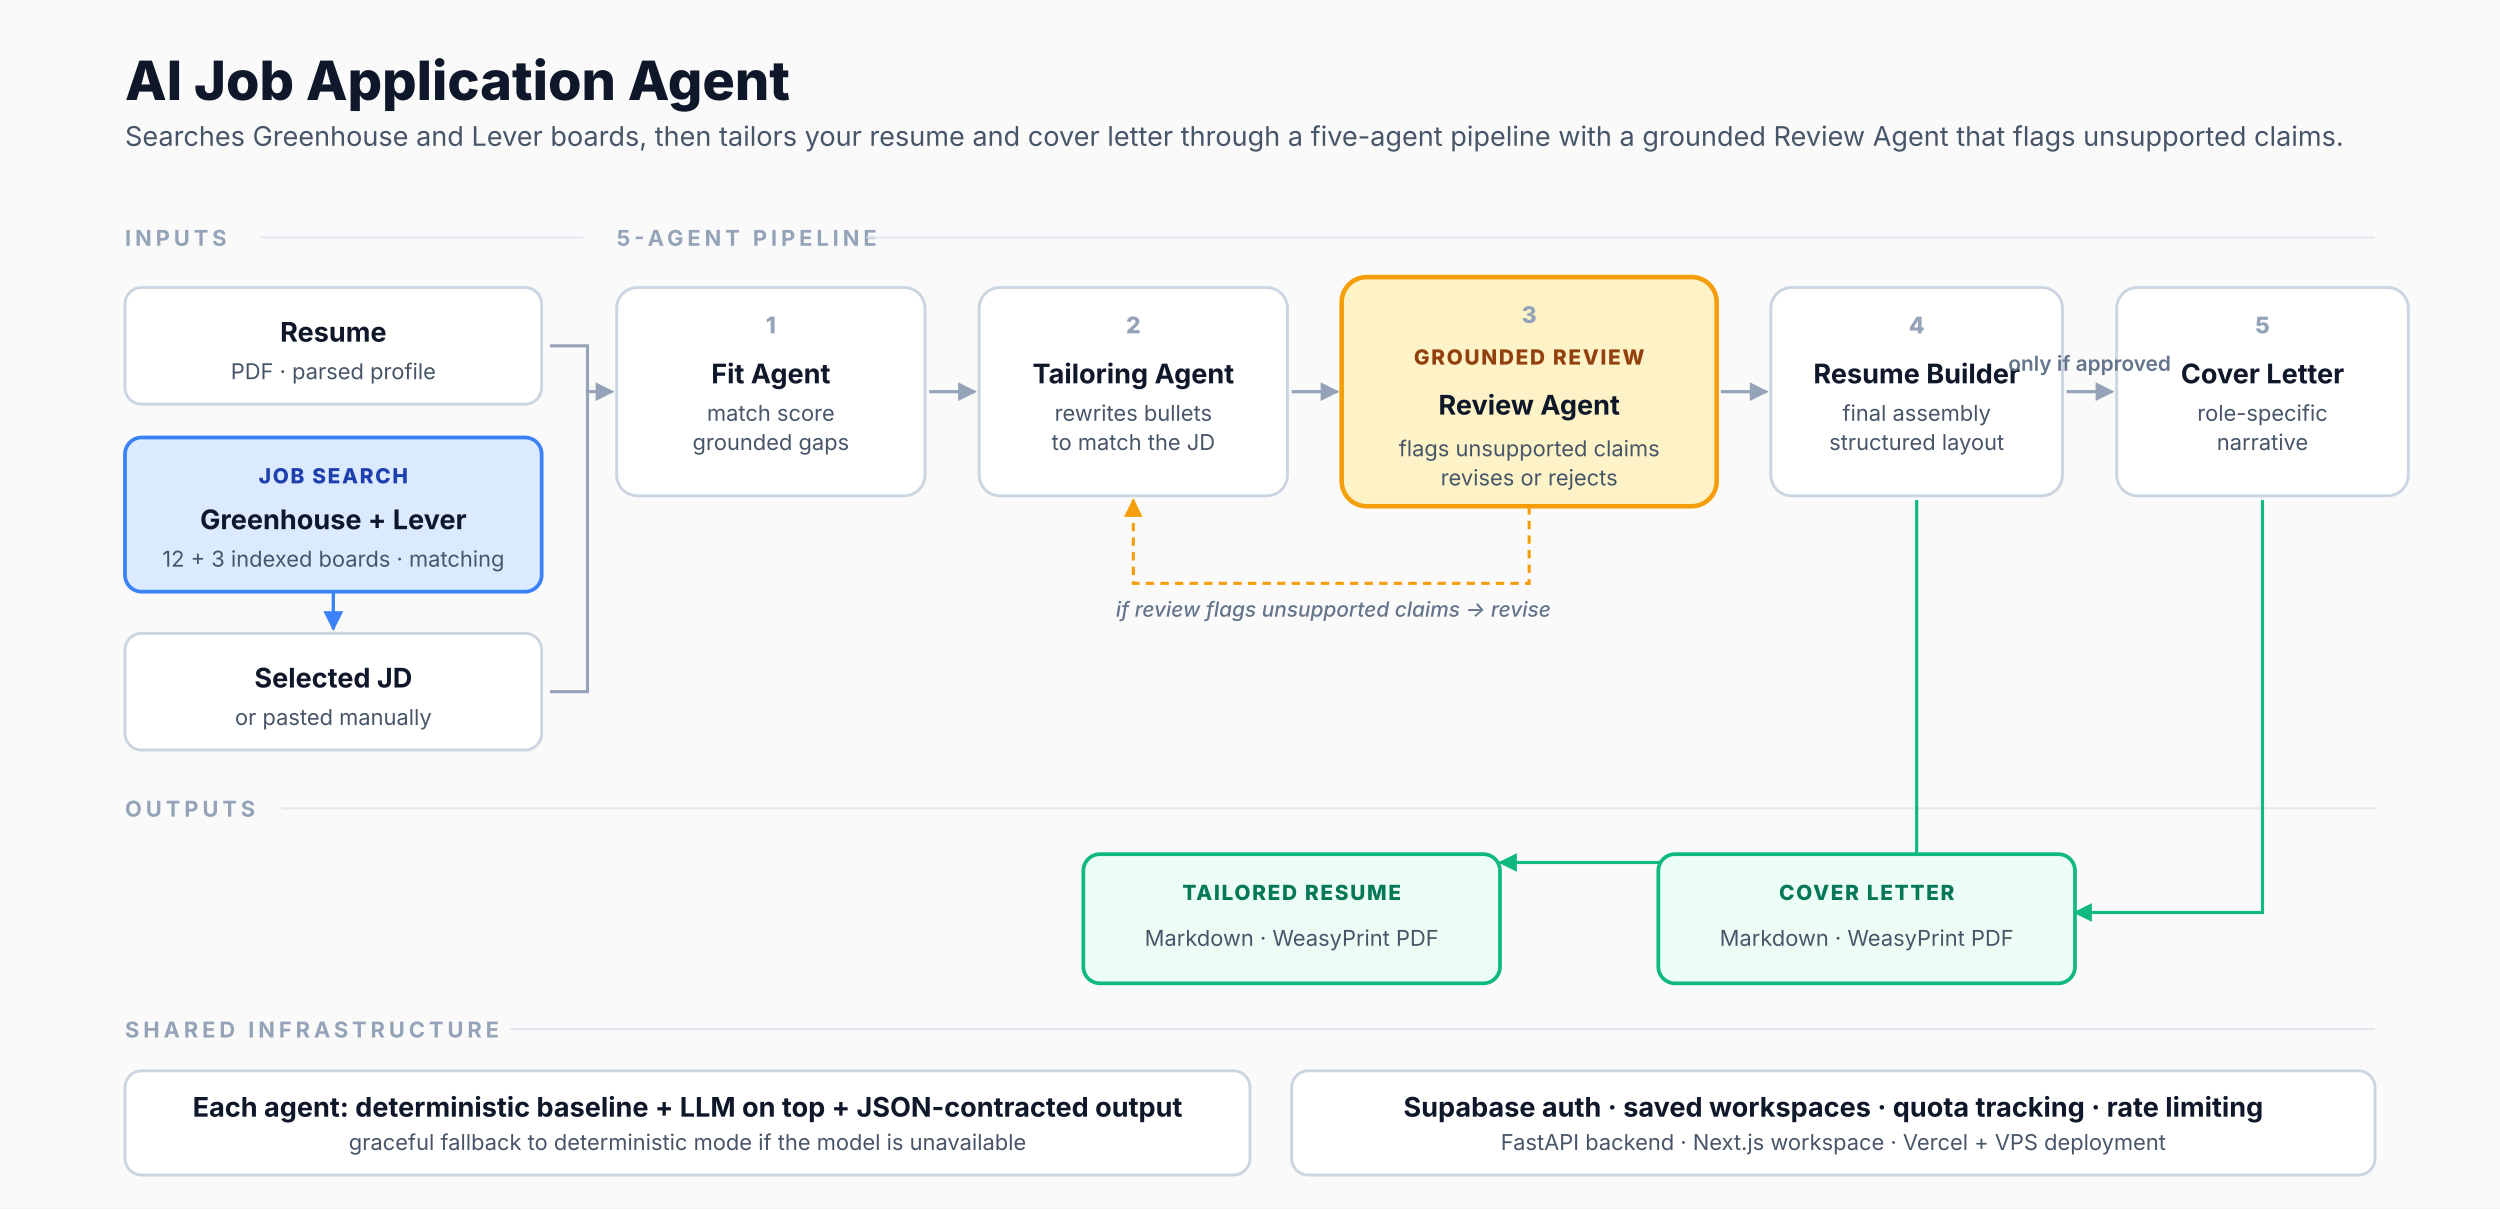
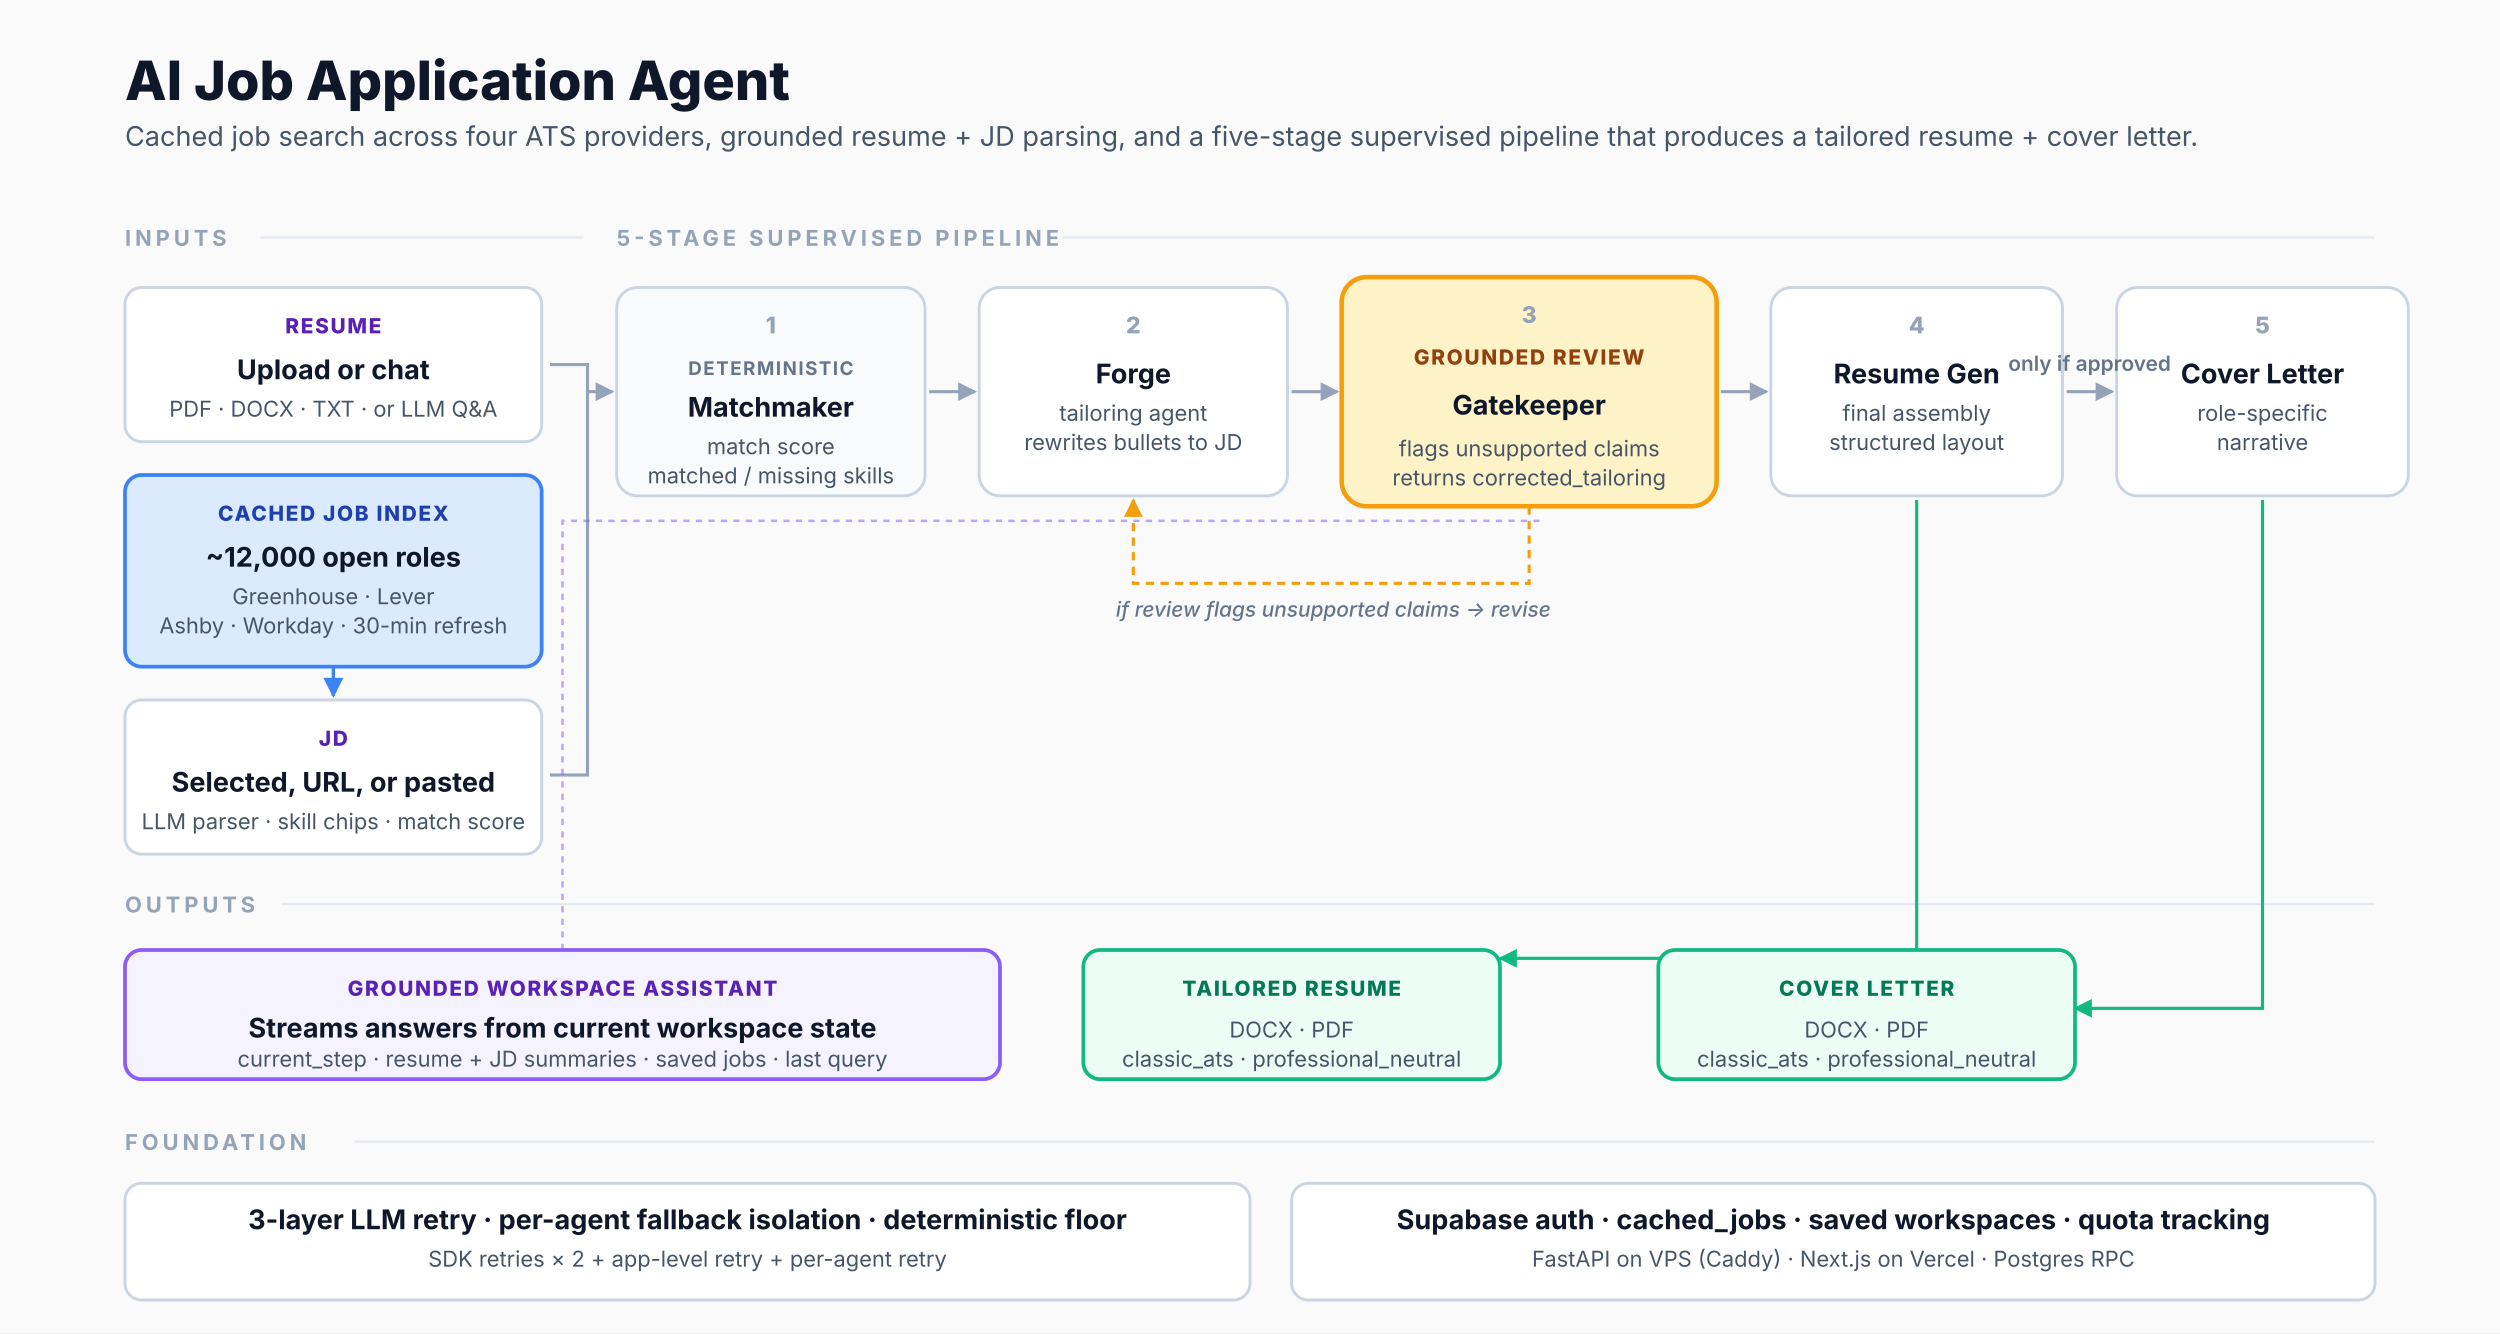
- <svg xmlns="http://www.w3.org/2000/svg" viewBox="0 0 1200 580" font-family="ui-sans-serif, system-ui, -apple-system, sans-serif">
+ <svg xmlns="http://www.w3.org/2000/svg" viewBox="0 0 1200 640" font-family="ui-sans-serif, system-ui, -apple-system, sans-serif">
  <defs>
    <style>
      .title { font-size: 26px; font-weight: 800; fill: #0F172A; }
      .subtitle { font-size: 13px; font-weight: 400; fill: #475569; }
      .lane { font-size: 10.5px; font-weight: 700; fill: #94A3B8; letter-spacing: 0.18em; }
      .nh { font-size: 13px; font-weight: 700; fill: #0F172A; text-anchor: middle; }
      .nd { font-size: 10.5px; font-weight: 400; fill: #475569; text-anchor: middle; }
      .stage-num { font-size: 11px; font-weight: 800; fill: #94A3B8; text-anchor: middle; letter-spacing: 0.05em; }
      .badge-amber { font-size: 10px; font-weight: 800; fill: #92400E; letter-spacing: 0.08em; text-anchor: middle; }
      .badge-emerald { font-size: 10px; font-weight: 800; fill: #047857; letter-spacing: 0.08em; text-anchor: middle; }
      .badge-blue { font-size: 10px; font-weight: 800; fill: #1E40AF; letter-spacing: 0.08em; text-anchor: middle; }
+       .badge-violet { font-size: 10px; font-weight: 800; fill: #5B21B6; letter-spacing: 0.08em; text-anchor: middle; }
+       .badge-slate { font-size: 9.5px; font-weight: 700; fill: #475569; letter-spacing: 0.06em; text-anchor: middle; }
      .anno { font-size: 10px; font-weight: 500; fill: #64748B; font-style: italic; }
      .cond { font-size: 10px; font-weight: 600; fill: #64748B; text-anchor: middle; }
+       .det-tag { font-size: 9px; font-weight: 700; fill: #64748B; letter-spacing: 0.08em; text-anchor: middle; }
    </style>
    <marker id="ar" viewBox="0 0 10 10" refX="9" refY="5" markerWidth="6" markerHeight="6" orient="auto">
      <path d="M 0 0 L 10 5 L 0 10 z" fill="#94A3B8" />
    </marker>
    <marker id="ar-amber" viewBox="0 0 10 10" refX="9" refY="5" markerWidth="6" markerHeight="6" orient="auto">
      <path d="M 0 0 L 10 5 L 0 10 z" fill="#F59E0B" />
    </marker>
    <marker id="ar-emerald" viewBox="0 0 10 10" refX="9" refY="5" markerWidth="6" markerHeight="6" orient="auto">
      <path d="M 0 0 L 10 5 L 0 10 z" fill="#10B981" />
    </marker>
    <marker id="ar-blue" viewBox="0 0 10 10" refX="9" refY="5" markerWidth="6" markerHeight="6" orient="auto">
      <path d="M 0 0 L 10 5 L 0 10 z" fill="#3B82F6" />
    </marker>
+     <marker id="ar-violet" viewBox="0 0 10 10" refX="9" refY="5" markerWidth="6" markerHeight="6" orient="auto">
+       <path d="M 0 0 L 10 5 L 0 10 z" fill="#8B5CF6" />
+     </marker>
  </defs>
-   <rect width="1200" height="580" fill="#FAFAFA" />
+   <rect width="1200" height="640" fill="#FAFAFA" />
  <text x="60" y="48" class="title">AI Job Application Agent</text>
-   <text x="60" y="70" class="subtitle">Searches Greenhouse and Lever boards, then tailors your resume and cover letter through a five-agent pipeline with a grounded Review Agent that flags unsupported claims.</text>
+   <text x="60" y="70" class="subtitle">Cached job search across four ATS providers, grounded resume + JD parsing, and a five-stage supervised pipeline that produces a tailored resume + cover letter.</text>
  <text x="60" y="118" class="lane">INPUTS</text>
  <line x1="125" y1="114" x2="280" y2="114" stroke="#E2E8F0" stroke-width="1" />
  <g transform="translate(60, 138)">
-     <rect width="200" height="56" rx="8" fill="#FFFFFF" stroke="#CBD5E1" stroke-width="1.4" />
-     <text x="100" y="26" class="nh">Resume</text>
-     <text x="100" y="44" class="nd">PDF · parsed profile</text>
+     <rect width="200" height="74" rx="8" fill="#FFFFFF" stroke="#CBD5E1" stroke-width="1.4" />
+     <text x="100" y="22" class="badge-violet">RESUME</text>
+     <text x="100" y="44" class="nh">Upload or chat</text>
+     <text x="100" y="62" class="nd">PDF · DOCX · TXT  ·  or LLM Q&amp;A</text>
  </g>
-   <g transform="translate(60, 210)">
-     <rect width="200" height="74" rx="8" fill="#DBEAFE" stroke="#3B82F6" stroke-width="1.8" />
-     <text x="100" y="22" class="badge-blue">JOB SEARCH</text>
-     <text x="100" y="44" class="nh">Greenhouse + Lever</text>
-     <text x="100" y="62" class="nd">12 + 3 indexed boards · matching</text>
+   <g transform="translate(60, 228)">
+     <rect width="200" height="92" rx="8" fill="#DBEAFE" stroke="#3B82F6" stroke-width="1.8" />
+     <text x="100" y="22" class="badge-blue">CACHED JOB INDEX</text>
+     <text x="100" y="44" class="nh">~12,000 open roles</text>
+     <text x="100" y="62" class="nd">Greenhouse · Lever</text>
+     <text x="100" y="76" class="nd">Ashby · Workday  ·  30-min refresh</text>
  </g>
-   <g transform="translate(60, 304)">
-     <rect width="200" height="56" rx="8" fill="#FFFFFF" stroke="#CBD5E1" stroke-width="1.4" />
-     <text x="100" y="26" class="nh">Selected JD</text>
-     <text x="100" y="44" class="nd">or pasted manually</text>
+   <g transform="translate(60, 336)">
+     <rect width="200" height="74" rx="8" fill="#FFFFFF" stroke="#CBD5E1" stroke-width="1.4" />
+     <text x="100" y="22" class="badge-violet">JD</text>
+     <text x="100" y="44" class="nh">Selected, URL, or pasted</text>
+     <text x="100" y="62" class="nd">LLM parser · skill chips · match score</text>
  </g>
-   <text x="296" y="118" class="lane">5-AGENT PIPELINE</text>
-   <line x1="416" y1="114" x2="1140" y2="114" stroke="#E2E8F0" stroke-width="1" />
+   <text x="296" y="118" class="lane">5-STAGE SUPERVISED PIPELINE</text>
+   <line x1="510" y1="114" x2="1140" y2="114" stroke="#E2E8F0" stroke-width="1" />
  <g transform="translate(296, 138)">
-     <rect width="148" height="100" rx="10" fill="#FFFFFF" stroke="#CBD5E1" stroke-width="1.4" />
+     <rect width="148" height="100" rx="10" fill="#F8FAFC" stroke="#CBD5E1" stroke-width="1.4" />
    <text x="74" y="22" class="stage-num">1</text>
-     <text x="74" y="46" class="nh">Fit Agent</text>
-     <text x="74" y="64" class="nd">match score</text>
-     <text x="74" y="78" class="nd">grounded gaps</text>
+     <text x="74" y="42" class="det-tag">DETERMINISTIC</text>
+     <text x="74" y="62" class="nh">Matchmaker</text>
+     <text x="74" y="80" class="nd">match score</text>
+     <text x="74" y="94" class="nd">matched / missing skills</text>
  </g>
  <line x1="446" y1="188" x2="468" y2="188" stroke="#94A3B8" stroke-width="1.5" marker-end="url(#ar)" />
  <g transform="translate(470, 138)">
    <rect width="148" height="100" rx="10" fill="#FFFFFF" stroke="#CBD5E1" stroke-width="1.4" />
    <text x="74" y="22" class="stage-num">2</text>
-     <text x="74" y="46" class="nh">Tailoring Agent</text>
-     <text x="74" y="64" class="nd">rewrites bullets</text>
-     <text x="74" y="78" class="nd">to match the JD</text>
+     <text x="74" y="46" class="nh">Forge</text>
+     <text x="74" y="64" class="nd">tailoring agent</text>
+     <text x="74" y="78" class="nd">rewrites bullets to JD</text>
  </g>
  <line x1="620" y1="188" x2="642" y2="188" stroke="#94A3B8" stroke-width="1.5" marker-end="url(#ar)" />
  <g transform="translate(644, 133)">
    <rect width="180" height="110" rx="12" fill="#FEF3C7" stroke="#F59E0B" stroke-width="2.2" />
    <text x="90" y="22" class="stage-num" fill="#92400E">3</text>
    <text x="90" y="42" class="badge-amber">GROUNDED REVIEW</text>
-     <text x="90" y="66" class="nh">Review Agent</text>
+     <text x="90" y="66" class="nh">Gatekeeper</text>
    <text x="90" y="86" class="nd">flags unsupported claims</text>
-     <text x="90" y="100" class="nd">revises or rejects</text>
+     <text x="90" y="100" class="nd">returns corrected_tailoring</text>
  </g>
  <line x1="826" y1="188" x2="848" y2="188" stroke="#94A3B8" stroke-width="1.5" marker-end="url(#ar)" />
  <g transform="translate(850, 138)">
    <rect width="140" height="100" rx="10" fill="#FFFFFF" stroke="#CBD5E1" stroke-width="1.4" />
    <text x="70" y="22" class="stage-num">4</text>
-     <text x="70" y="46" class="nh">Resume Builder</text>
+     <text x="70" y="46" class="nh">Resume Gen</text>
    <text x="70" y="64" class="nd">final assembly</text>
    <text x="70" y="78" class="nd">structured layout</text>
  </g>
  <line x1="992" y1="188" x2="1014" y2="188" stroke="#94A3B8" stroke-width="1.5" marker-end="url(#ar)" />
  <g transform="translate(1016, 138)">
    <rect width="140" height="100" rx="10" fill="#FFFFFF" stroke="#CBD5E1" stroke-width="1.4" />
    <text x="70" y="22" class="stage-num">5</text>
    <text x="70" y="46" class="nh">Cover Letter</text>
    <text x="70" y="64" class="nd">role-specific</text>
    <text x="70" y="78" class="nd">narrative</text>
  </g>
-   <line x1="160" y1="284" x2="160" y2="302" stroke="#3B82F6" stroke-width="1.6" marker-end="url(#ar-blue)" />
-   <path d="M 264 166 L 282 166 L 282 188 L 294 188" fill="none" stroke="#94A3B8" stroke-width="1.5" marker-end="url(#ar)" />
-   <path d="M 264 332 L 282 332 L 282 188" fill="none" stroke="#94A3B8" stroke-width="1.5" />
+   <line x1="160" y1="320" x2="160" y2="334" stroke="#3B82F6" stroke-width="1.6" marker-end="url(#ar-blue)" />
+   <path d="M 264 175 L 282 175 L 282 188 L 294 188" fill="none" stroke="#94A3B8" stroke-width="1.5" marker-end="url(#ar)" />
+   <path d="M 264 372 L 282 372 L 282 188" fill="none" stroke="#94A3B8" stroke-width="1.5" />
  <path d="M 734 243 L 734 280 L 544 280 L 544 240" fill="none" stroke="#F59E0B" stroke-width="1.5" stroke-dasharray="4 3" marker-end="url(#ar-amber)" />
  <text x="640" y="296" class="anno" text-anchor="middle">if review flags unsupported claims → revise</text>
  <text x="1003" y="178" class="cond" text-anchor="middle">only if approved</text>
-   <text x="60" y="392" class="lane">OUTPUTS</text>
-   <line x1="135" y1="388" x2="1140" y2="388" stroke="#E2E8F0" stroke-width="1" />
-   <path d="M 920 240 L 920 414 L 720 414" fill="none" stroke="#10B981" stroke-width="1.5" marker-end="url(#ar-emerald)" />
-   <path d="M 1086 240 L 1086 438 L 996 438" fill="none" stroke="#10B981" stroke-width="1.5" marker-end="url(#ar-emerald)" />
-   <g transform="translate(520, 410)">
+   <text x="60" y="438" class="lane">OUTPUTS</text>
+   <line x1="135" y1="434" x2="1140" y2="434" stroke="#E2E8F0" stroke-width="1" />
+   <path d="M 920 240 L 920 460 L 720 460" fill="none" stroke="#10B981" stroke-width="1.5" marker-end="url(#ar-emerald)" />
+   <path d="M 1086 240 L 1086 484 L 996 484" fill="none" stroke="#10B981" stroke-width="1.5" marker-end="url(#ar-emerald)" />
+   <g transform="translate(520, 456)">
    <rect width="200" height="62" rx="8" fill="#ECFDF5" stroke="#10B981" stroke-width="1.8" />
    <text x="100" y="22" class="badge-emerald">TAILORED RESUME</text>
-     <text x="100" y="44" class="nd">Markdown · WeasyPrint PDF</text>
+     <text x="100" y="42" class="nd">DOCX · PDF</text>
+     <text x="100" y="56" class="nd">classic_ats · professional_neutral</text>
  </g>
-   <g transform="translate(796, 410)">
+   <g transform="translate(796, 456)">
    <rect width="200" height="62" rx="8" fill="#ECFDF5" stroke="#10B981" stroke-width="1.8" />
    <text x="100" y="22" class="badge-emerald">COVER LETTER</text>
-     <text x="100" y="44" class="nd">Markdown · WeasyPrint PDF</text>
+     <text x="100" y="42" class="nd">DOCX · PDF</text>
+     <text x="100" y="56" class="nd">classic_ats · professional_neutral</text>
  </g>
-   <text x="60" y="498" class="lane">SHARED INFRASTRUCTURE</text>
-   <line x1="245" y1="494" x2="1140" y2="494" stroke="#E2E8F0" stroke-width="1" />
-   <g transform="translate(60, 514)">
-     <rect width="540" height="50" rx="8" fill="#FFFFFF" stroke="#CBD5E1" stroke-width="1.4" />
-     <text x="270" y="22" class="nh">Each agent: deterministic baseline + LLM on top + JSON-contracted output</text>
-     <text x="270" y="38" class="nd">graceful fallback to deterministic mode if the model is unavailable</text>
+   <g transform="translate(60, 456)">
+     <rect width="420" height="62" rx="8" fill="#F5F3FF" stroke="#8B5CF6" stroke-width="1.8" />
+     <text x="210" y="22" class="badge-violet">GROUNDED WORKSPACE ASSISTANT</text>
+     <text x="210" y="42" class="nh">Streams answers from current workspace state</text>
+     <text x="210" y="56" class="nd">current_step · resume + JD summaries · saved jobs · last query</text>
  </g>
-   <g transform="translate(620, 514)">
-     <rect width="520" height="50" rx="8" fill="#FFFFFF" stroke="#CBD5E1" stroke-width="1.4" />
-     <text x="260" y="22" class="nh">Supabase auth · saved workspaces · quota tracking · rate limiting</text>
-     <text x="260" y="38" class="nd">FastAPI backend · Next.js workspace · Vercel + VPS deployment</text>
+   <path d="M 270 456 L 270 250 L 740 250" fill="none" stroke="#8B5CF6" stroke-width="1.2" stroke-dasharray="3 3" opacity="0.55" />
+   <text x="60" y="552" class="lane">FOUNDATION</text>
+   <line x1="170" y1="548" x2="1140" y2="548" stroke="#E2E8F0" stroke-width="1" />
+   <g transform="translate(60, 568)">
+     <rect width="540" height="56" rx="8" fill="#FFFFFF" stroke="#CBD5E1" stroke-width="1.4" />
+     <text x="270" y="22" class="nh">3-layer LLM retry · per-agent fallback isolation · deterministic floor</text>
+     <text x="270" y="40" class="nd">SDK retries × 2  +  app-level retry  +  per-agent retry</text>
+   </g>
+   <g transform="translate(620, 568)">
+     <rect width="520" height="56" rx="8" fill="#FFFFFF" stroke="#CBD5E1" stroke-width="1.4" />
+     <text x="260" y="22" class="nh">Supabase auth · cached_jobs · saved workspaces · quota tracking</text>
+     <text x="260" y="40" class="nd">FastAPI on VPS (Caddy)  ·  Next.js on Vercel  ·  Postgres RPC</text>
  </g>
</svg>
